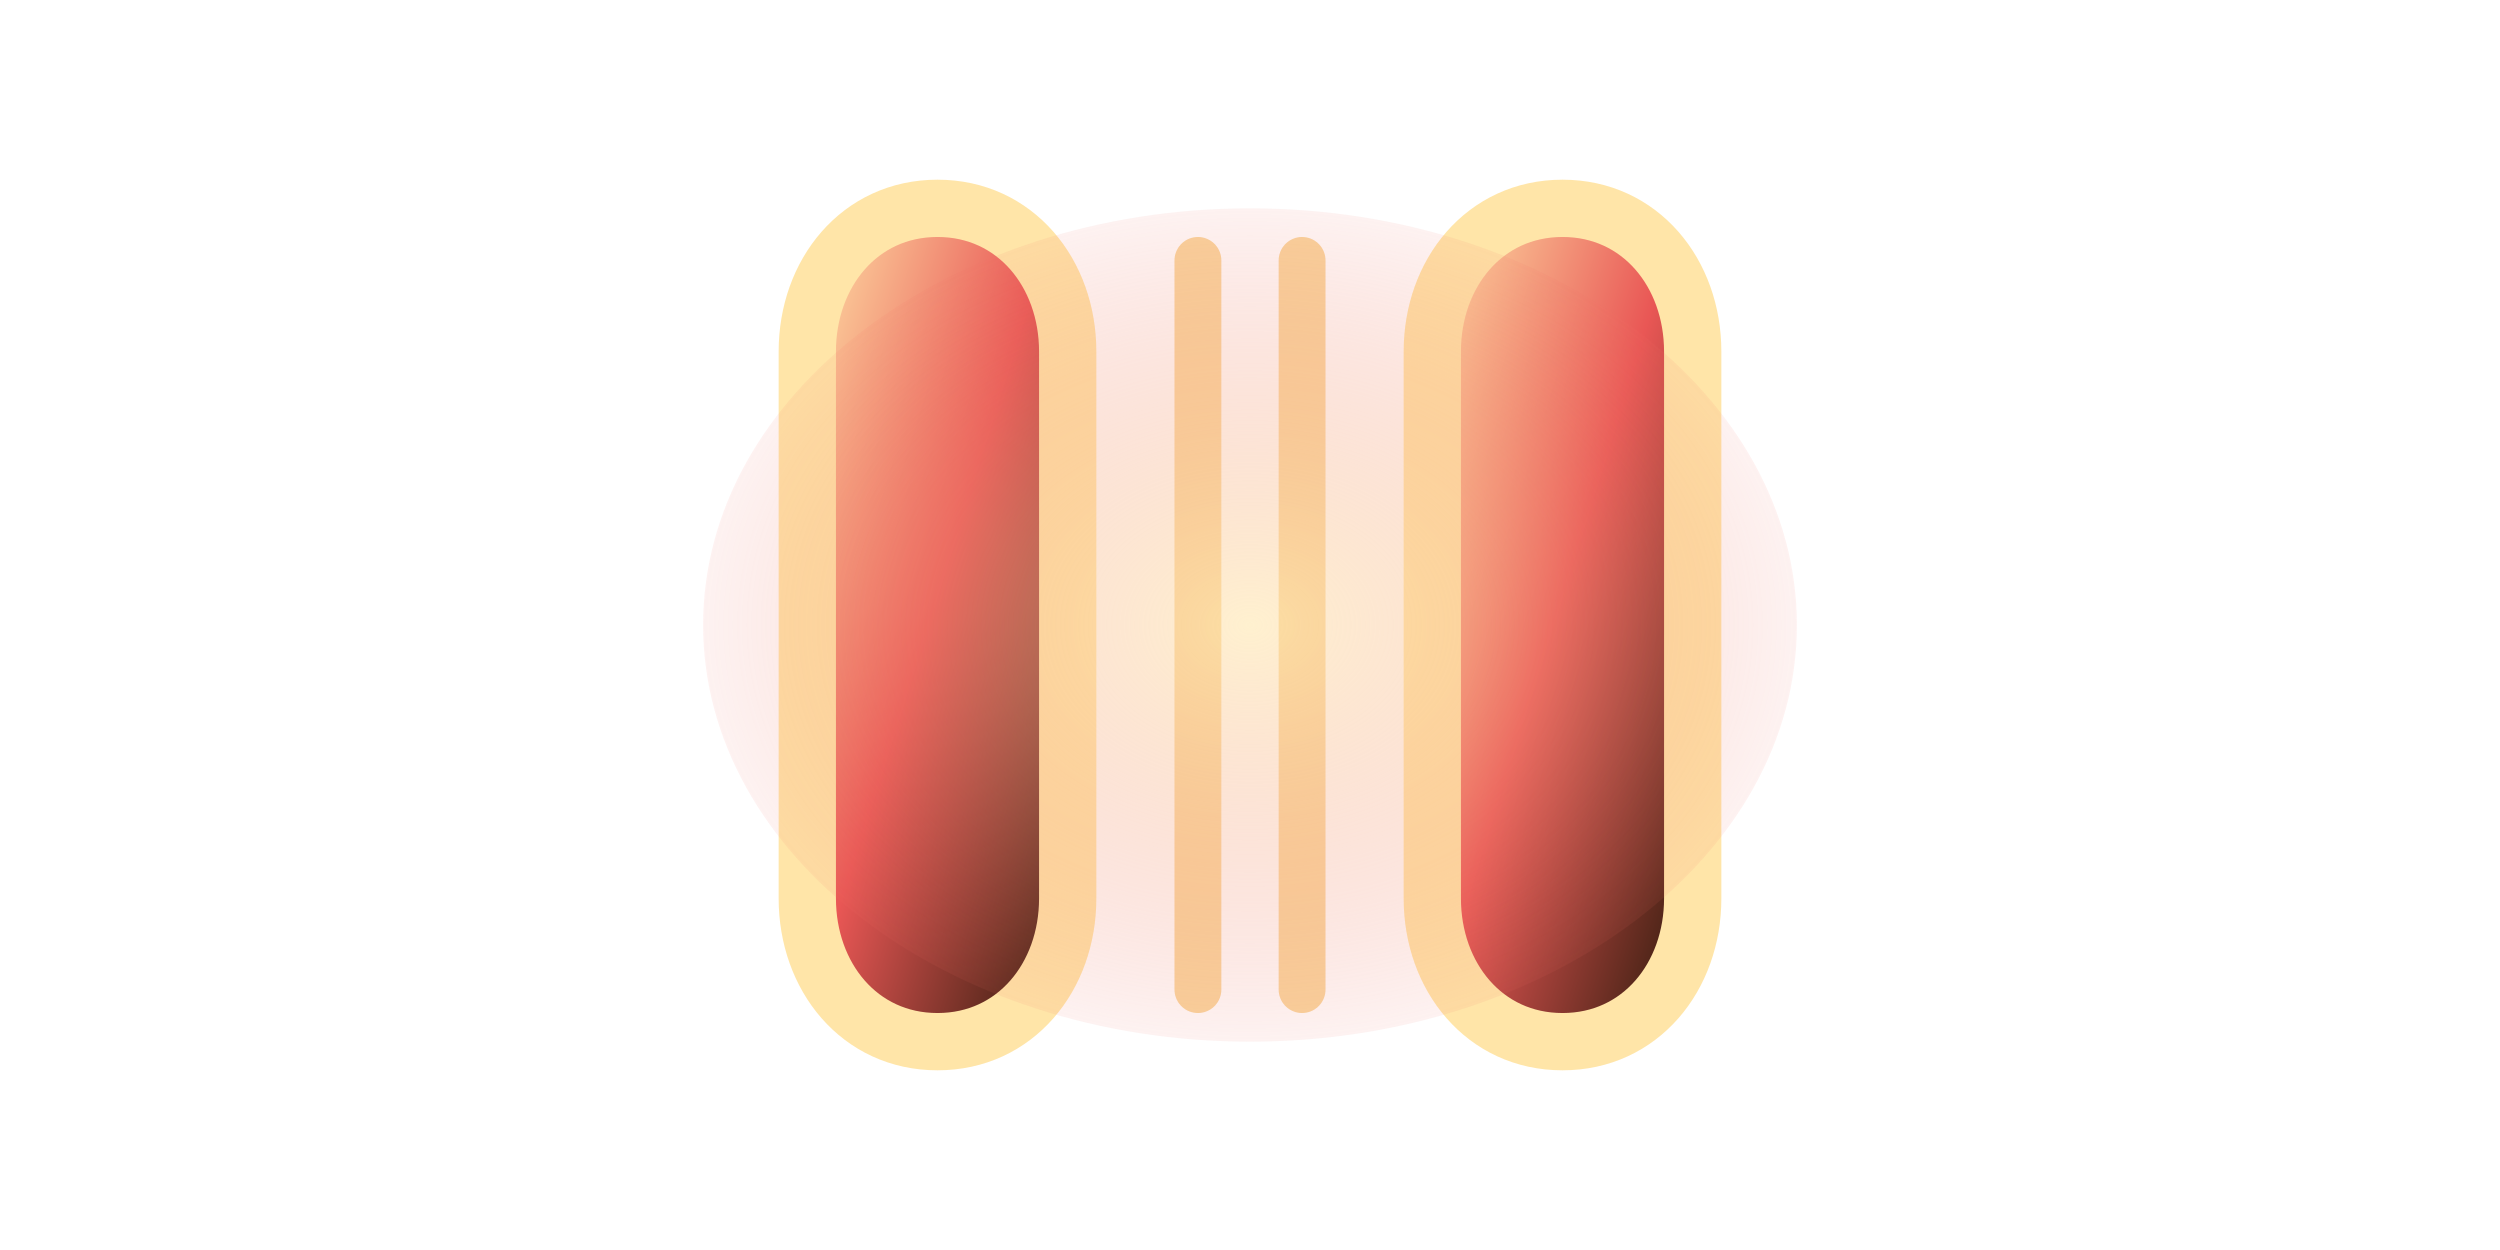
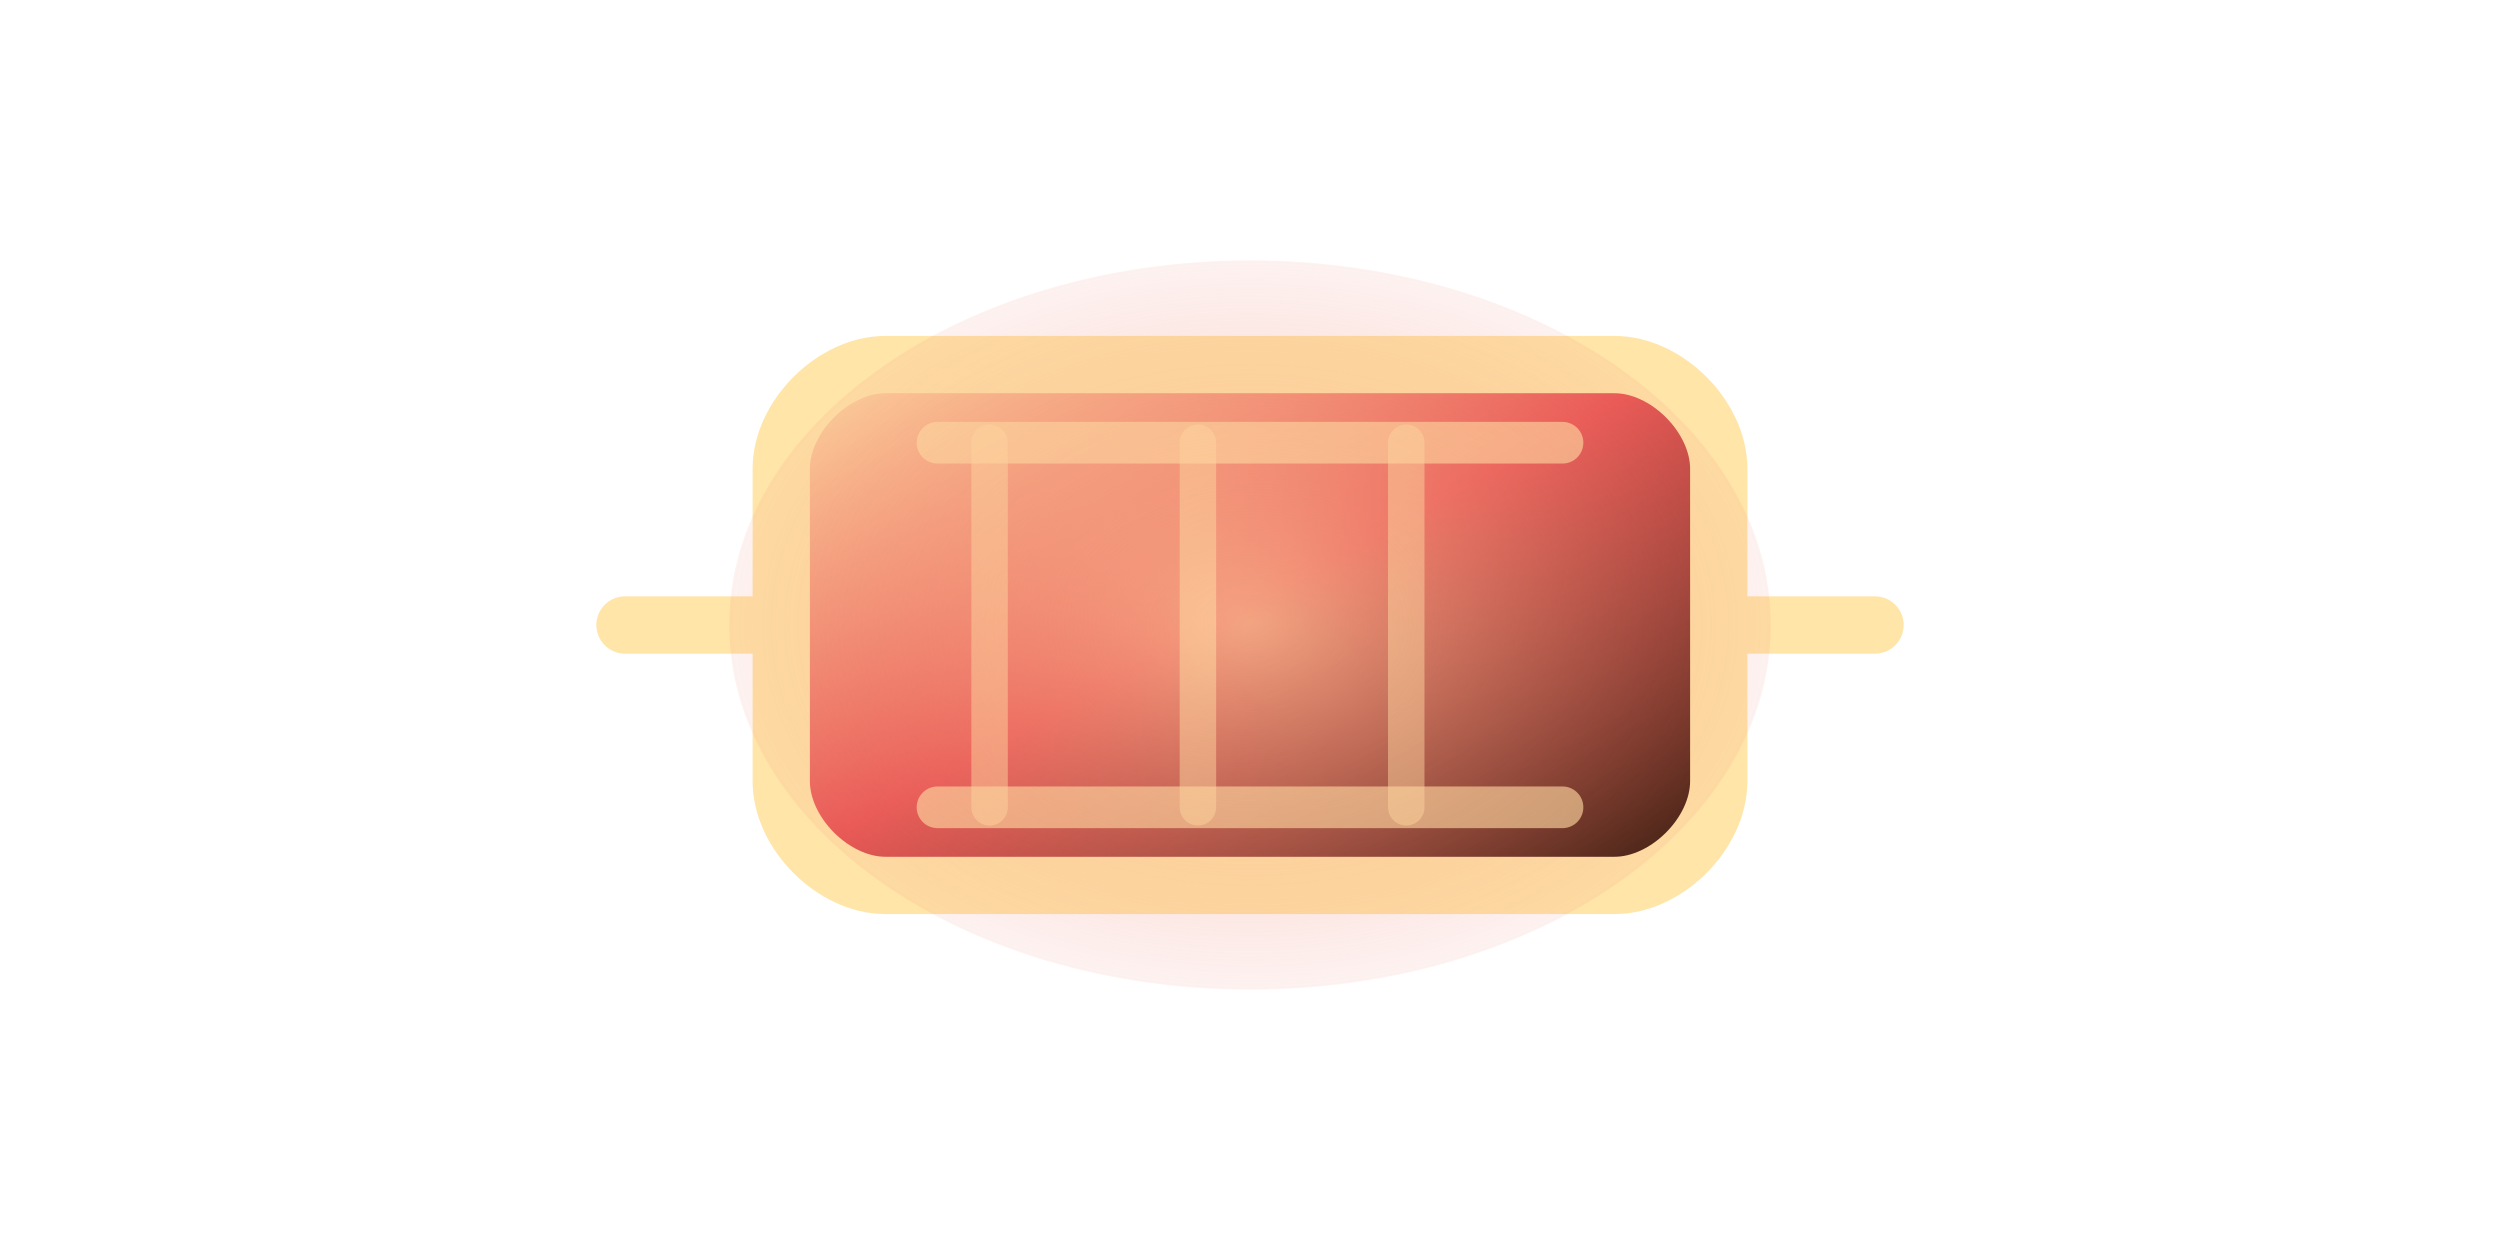
- <svg xmlns="http://www.w3.org/2000/svg" viewBox="0 0 96 48" role="img" aria-label="Capacitor" data-component-shape="capacitor" data-terminal-left="31 24" data-terminal-right="65 24">
+ <svg xmlns="http://www.w3.org/2000/svg" viewBox="0 0 96 48" role="img" aria-label="Square inductor" data-component-shape="square-inductor" data-terminal-left="24 24" data-terminal-right="72 24">
  <defs>
    <linearGradient id="spr-brick-basic-red-temple-real-normal-body" x1="0" y1="0" x2="1" y2="1">
      <stop offset="0" stop-color="#ffe5a8" />
      <stop offset="0.48" stop-color="#e95755" />
      <stop offset="1" stop-color="#231707" />
    </linearGradient>
    <radialGradient id="spr-brick-basic-red-temple-real-normal-glow" cx="50%" cy="50%" r="60%">
      <stop offset="0" stop-color="#ffe5a8" stop-opacity="0.55" />
      <stop offset="1" stop-color="#e95755" stop-opacity="0" />
    </radialGradient>
  </defs>
-   <path d="M36 8C39 8 41 10.5 41 13.5V34.5C41 37.5 39 40 36 40C33 40 31 37.5 31 34.5V13.5C31 10.5 33 8 36 8Z" fill="url(#spr-brick-basic-red-temple-real-normal-body)" stroke="#ffe5a8" stroke-width="2.2" />
-   <path d="M60 8C63 8 65 10.5 65 13.5V34.5C65 37.5 63 40 60 40C57 40 55 37.5 55 34.5V13.5C55 10.5 57 8 60 8Z" fill="url(#spr-brick-basic-red-temple-real-normal-body)" stroke="#ffe5a8" stroke-width="2.2" />
-   <path d="M46 10V38M50 10V38" fill="none" stroke="#f6c16b" stroke-width="1.8" stroke-linecap="round" opacity="0.65" />
-   <ellipse cx="48" cy="24" rx="21" ry="16" fill="url(#spr-brick-basic-red-temple-real-normal-glow)" />
+   <path d="M24 24H34M62 24H72" fill="none" stroke="#ffe5a8" stroke-width="2.2" stroke-linecap="round" />
+   <path d="M34 14H62C64 14 66 16 66 18V30C66 32 64 34 62 34H34C32 34 30 32 30 30V18C30 16 32 14 34 14Z" fill="url(#spr-brick-basic-red-temple-real-normal-body)" stroke="#ffe5a8" stroke-width="2.2" stroke-linejoin="round" />
+   <path d="M36 17H60M36 31H60" fill="none" stroke="#ffe5a8" stroke-width="1.6" stroke-linecap="round" opacity="0.65" />
+   <path d="M38 17V31M46 17V31M54 17V31" fill="none" stroke="#ffe5a8" stroke-width="1.4" stroke-linecap="round" opacity="0.5" />
+   <ellipse cx="48" cy="24" rx="20" ry="14" fill="url(#spr-brick-basic-red-temple-real-normal-glow)" />
</svg>
